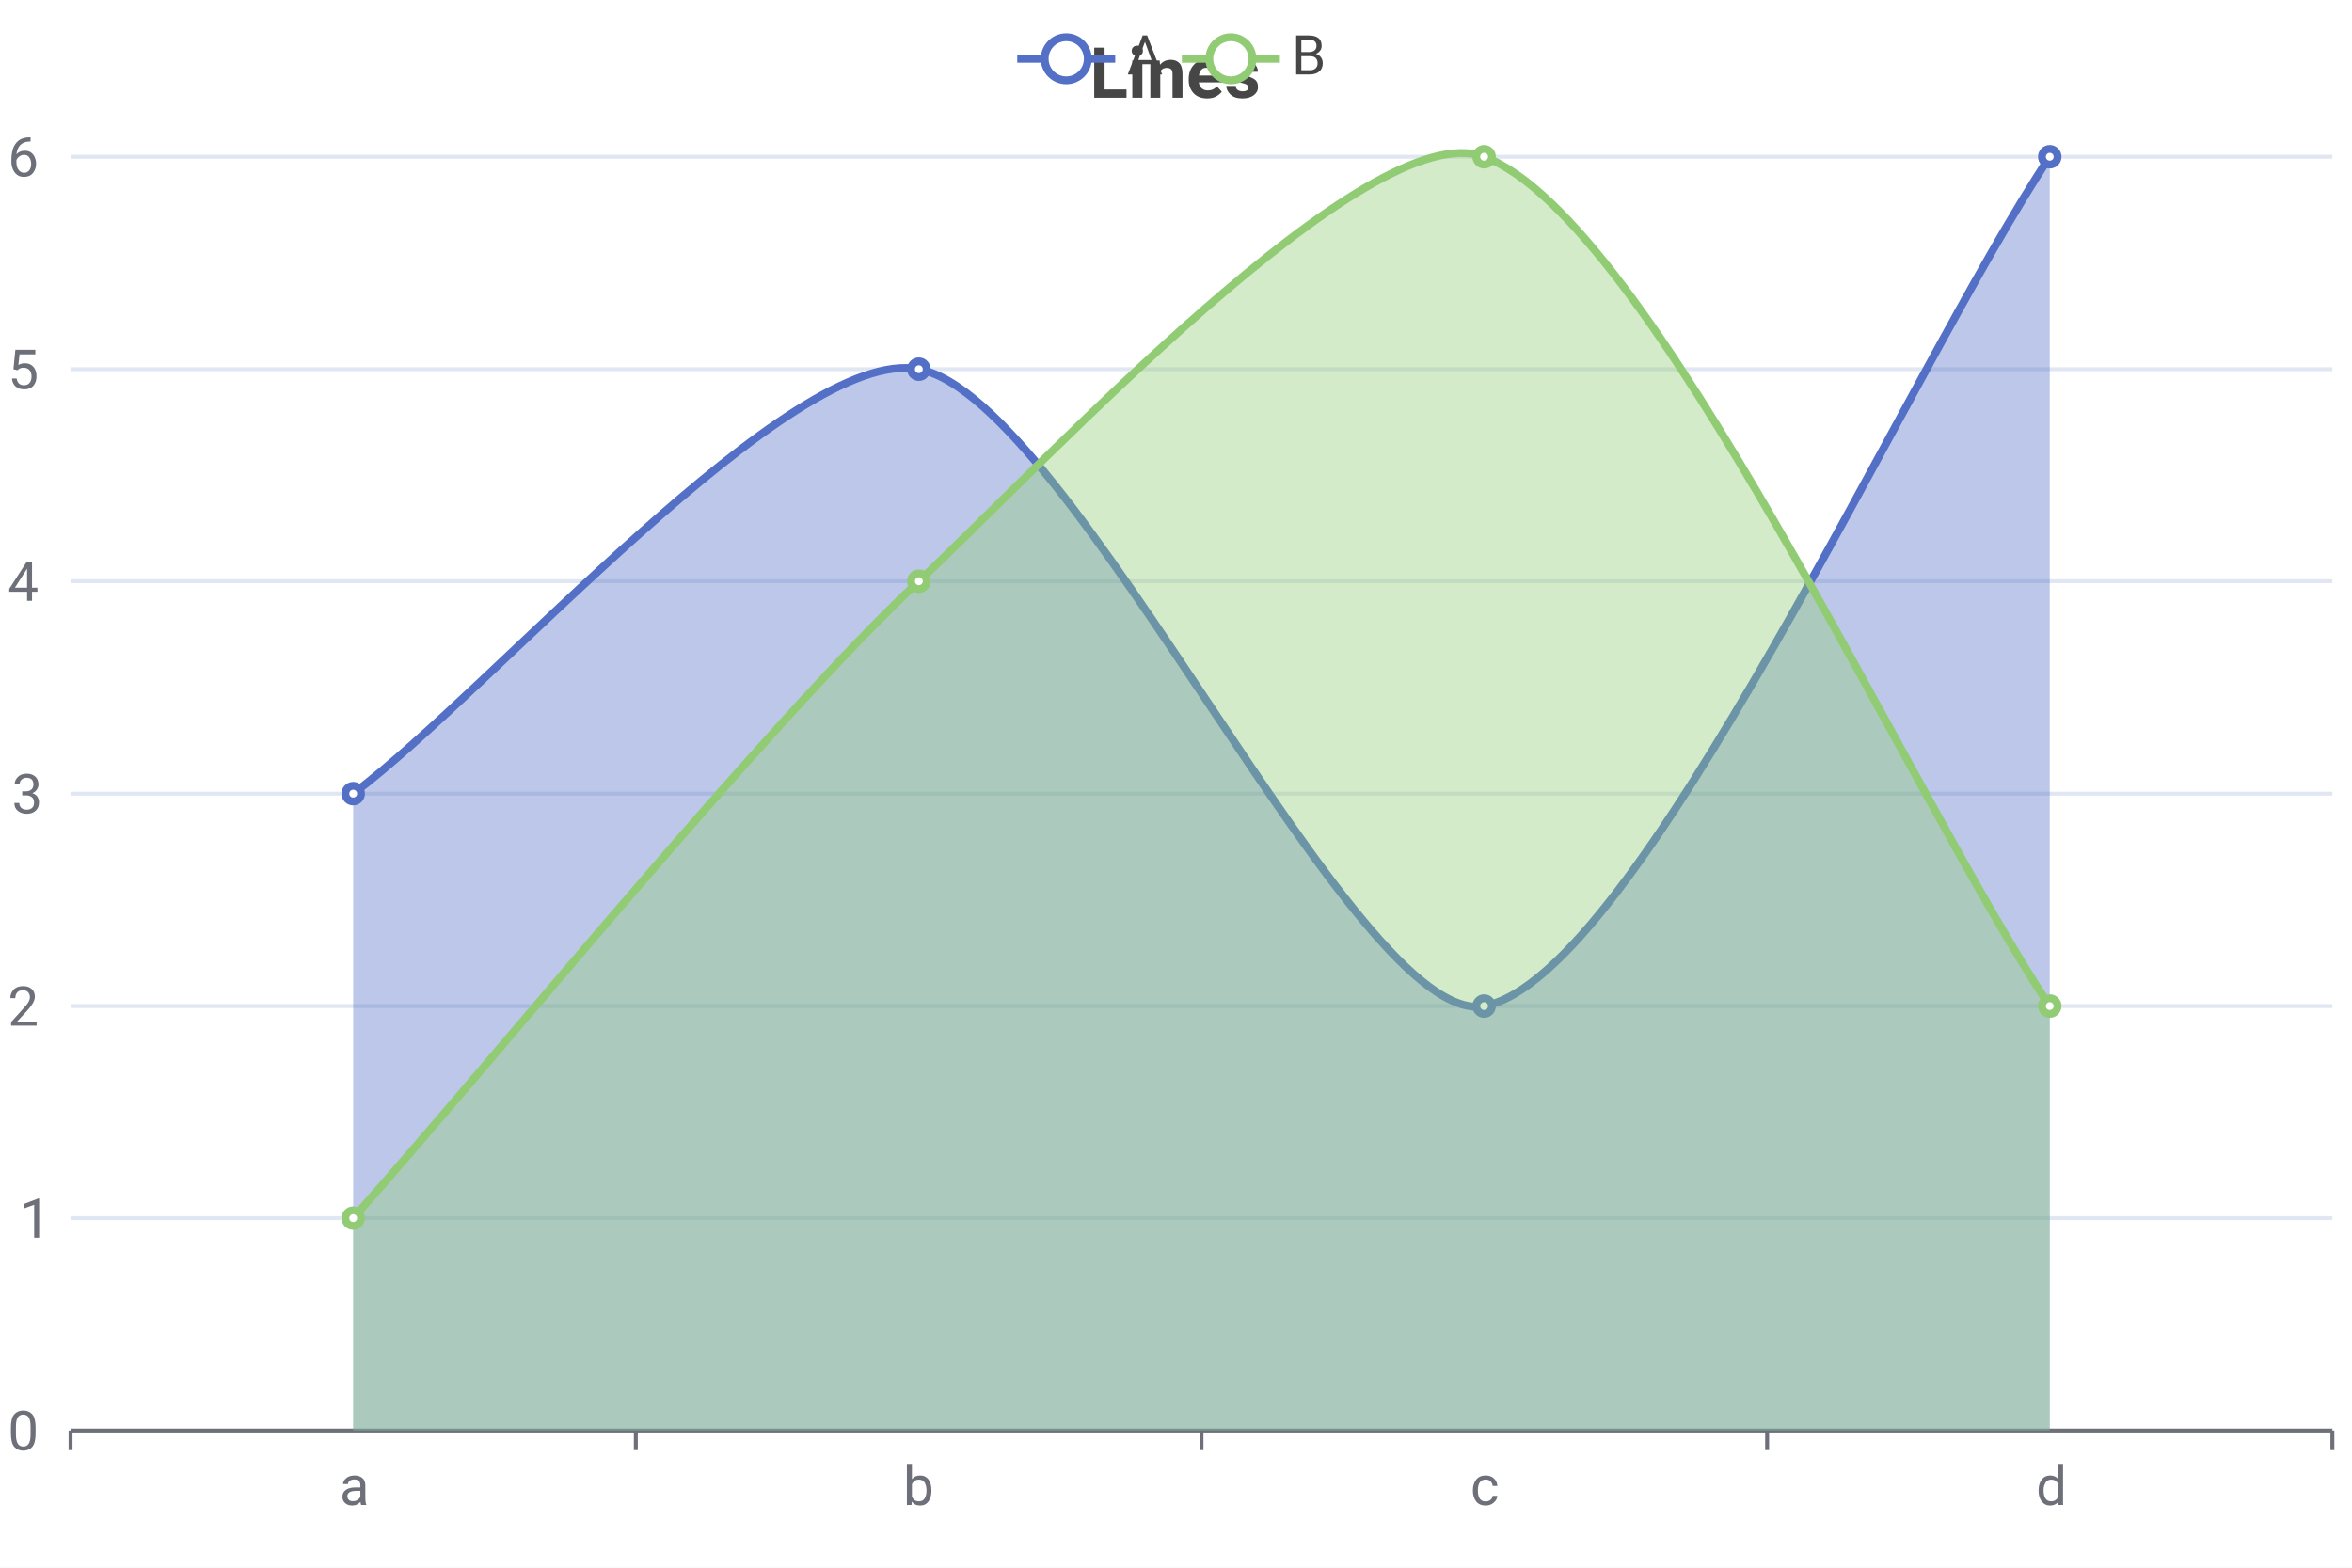
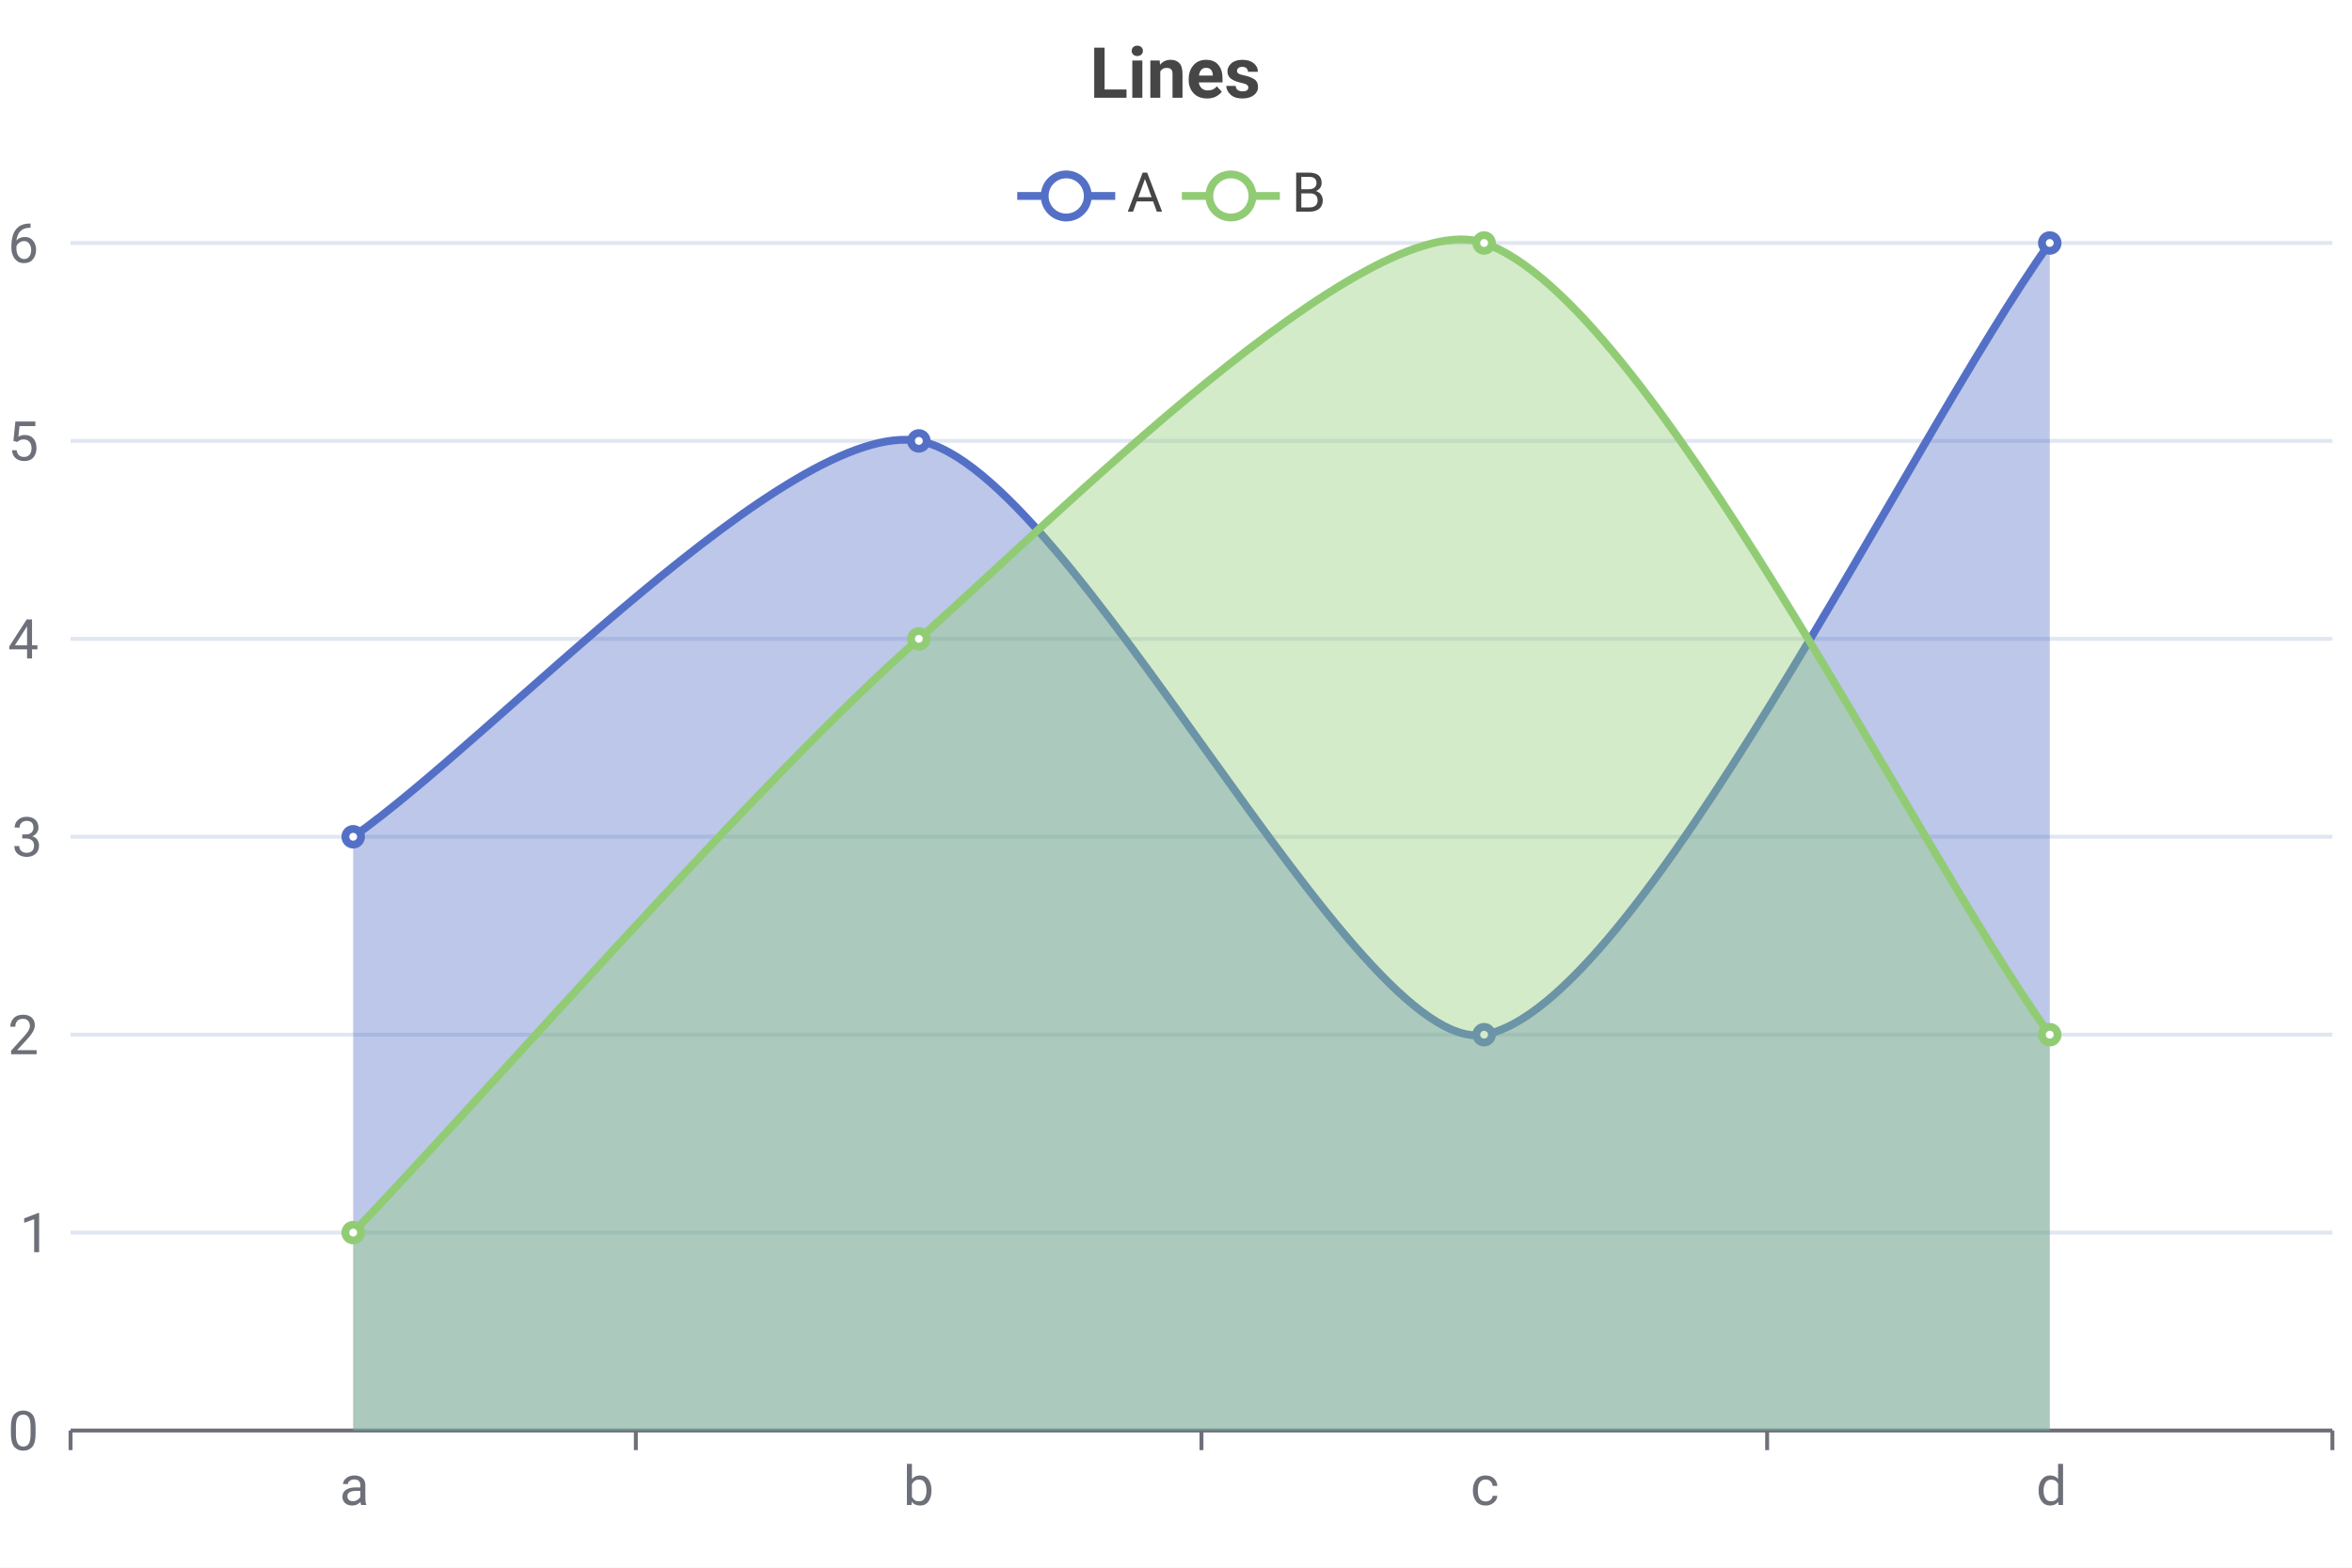
<svg xmlns="http://www.w3.org/2000/svg" width="600" height="400" viewBox="0 0 600 400" font-family="Roboto">
  <path d="M0 0h600v400H0z" fill="#FFF" />
  <text font-size="18" x="278" y="5" dy="15" font-weight="bold" dominant-baseline="middle" fill="#464646">Lines</text>
-   <path d="M259.5 15h25" stroke-width="2" stroke="#5470C6" />
-   <circle cx="272" cy="15" r="5.5" stroke-width="2" stroke="#5470C6" fill="#FFF" />
-   <text font-size="14" x="287.5" y="19" fill="#464646">A</text>
-   <path d="M301.5 15h25" stroke-width="2" stroke="#91CC75" />
-   <circle cx="314" cy="15" r="5.5" stroke-width="2" stroke="#91CC75" fill="#FFF" />
-   <text font-size="14" x="329.5" y="19" fill="#464646">B</text>
+   <path d="M259.5 50h25" stroke-width="2" stroke="#5470C6" />
+   <circle cx="272" cy="50" r="5.5" stroke-width="2" stroke="#5470C6" fill="#FFF" />
+   <text font-size="14" x="287.5" y="54" fill="#464646">A</text>
+   <path d="M301.5 50h25" stroke-width="2" stroke="#91CC75" />
+   <circle cx="314" cy="50" r="5.5" stroke-width="2" stroke="#91CC75" fill="#FFF" />
+   <text font-size="14" x="329.5" y="54" fill="#464646">B</text>
  <g stroke="#E0E6F2">
-     <path d="M18 40h577M18 94.2h577M18 148.3h577M18 202.5h577M18 256.7h577M18 310.8h577" />
+     <path d="M18 62h577M18 112.5h577M18 163h577M18 213.5h577M18 264h577M18 314.5h577" />
  </g>
  <g fill="#6E7079" font-size="14">
-     <text x="2" y="45">6</text>
-     <text x="2" y="99.2">5</text>
-     <text x="2" y="153.3">4</text>
-     <text x="3" y="207.5">3</text>
-     <text x="2" y="261.7">2</text>
-     <text x="5" y="315.8">1</text>
+     <text x="2" y="67">6</text>
+     <text x="2" y="117.5">5</text>
+     <text x="2" y="168">4</text>
+     <text x="3" y="218.5">3</text>
+     <text x="2" y="269">2</text>
+     <text x="5" y="319.5">1</text>
    <text x="2" y="370">0</text>
  </g>
  <g stroke="#6E7079">
    <path d="M18 365h577M18 365v5M162.2 365v5M306.5 365v5M450.8 365v5M595 365v5" />
  </g>
  <text font-size="14" x="86.6" y="384" fill="#6E7079">a</text>
  <text font-size="14" x="230.4" y="384" fill="#6E7079">b</text>
  <text font-size="14" x="375.1" y="384" fill="#6E7079">c</text>
  <text font-size="14" x="519.4" y="384" fill="#6E7079">d</text>
-   <path d="M90.1 202.5c36.1-27.1 111.6-114.5 144.3-108.3 39.4 7.4 111.4 168.6 144.2 162.5 39.3-7.4 108.2-162.5 144.3-216.7m0 0v325H90.1V202.5" fill="#5470C6" fill-opacity=".39" />
+   <path d="M90.1 213.5c36.1-25.3 111.3-106.8 144.3-101 39.1 6.9 111.2 157.3 144.2 151.5 39.2-6.9 108.2-151.5 144.3-202m0 0v303H90.1V213.5" fill="#5470C6" fill-opacity=".39" />
  <g stroke="#5470C6" stroke-width="2">
-     <path d="M90.1 202.5c36.1-27.1 111.6-114.5 144.3-108.3 39.4 7.4 111.4 168.6 144.2 162.5 39.3-7.4 108.2-162.5 144.3-216.7" fill="none" />
+     <path d="M90.1 213.5c36.1-25.3 111.3-106.8 144.3-101 39.1 6.9 111.2 157.3 144.2 151.5 39.2-6.9 108.2-151.5 144.3-202" fill="none" />
    <g fill="#FFF">
-       <circle cx="90.1" cy="202.5" r="2" />
-       <circle cx="234.4" cy="94.2" r="2" />
-       <circle cx="378.6" cy="256.7" r="2" />
-       <circle cx="522.9" cy="40" r="2" />
+       <circle cx="90.1" cy="213.5" r="2" />
+       <circle cx="234.4" cy="112.5" r="2" />
+       <circle cx="378.6" cy="264" r="2" />
+       <circle cx="522.9" cy="62" r="2" />
    </g>
  </g>
-   <path d="M90.1 310.8c36.1-40.6 104.9-125.5 144.3-162.5 32.7-30.7 114.7-119.4 144.2-108.3 42.6 16 108.2 162.5 144.3 216.7m0 0V365H90.1v-54.2" fill="#91CC75" fill-opacity=".39" />
+   <path d="M90.1 314.5c36.1-37.9 105.1-117.2 144.3-151.5 32.9-28.9 114.3-111.5 144.2-101 42.2 14.8 108.2 151.5 144.3 202m0 0v101H90.1v-50.5" fill="#91CC75" fill-opacity=".39" />
  <g stroke="#91CC75" stroke-width="2">
-     <path d="M90.1 310.8c36.1-40.6 104.9-125.5 144.3-162.5 32.7-30.7 114.7-119.4 144.2-108.3 42.6 16 108.2 162.5 144.3 216.7" fill="none" />
+     <path d="M90.1 314.5c36.1-37.9 105.1-117.2 144.3-151.5 32.9-28.9 114.3-111.5 144.2-101 42.2 14.8 108.2 151.5 144.3 202" fill="none" />
    <g fill="#FFF">
-       <circle cx="90.1" cy="310.8" r="2" />
-       <circle cx="234.4" cy="148.3" r="2" />
-       <circle cx="378.6" cy="40" r="2" />
-       <circle cx="522.9" cy="256.7" r="2" />
+       <circle cx="90.1" cy="314.5" r="2" />
+       <circle cx="234.4" cy="163" r="2" />
+       <circle cx="378.6" cy="62" r="2" />
+       <circle cx="522.9" cy="264" r="2" />
    </g>
  </g>
</svg>
